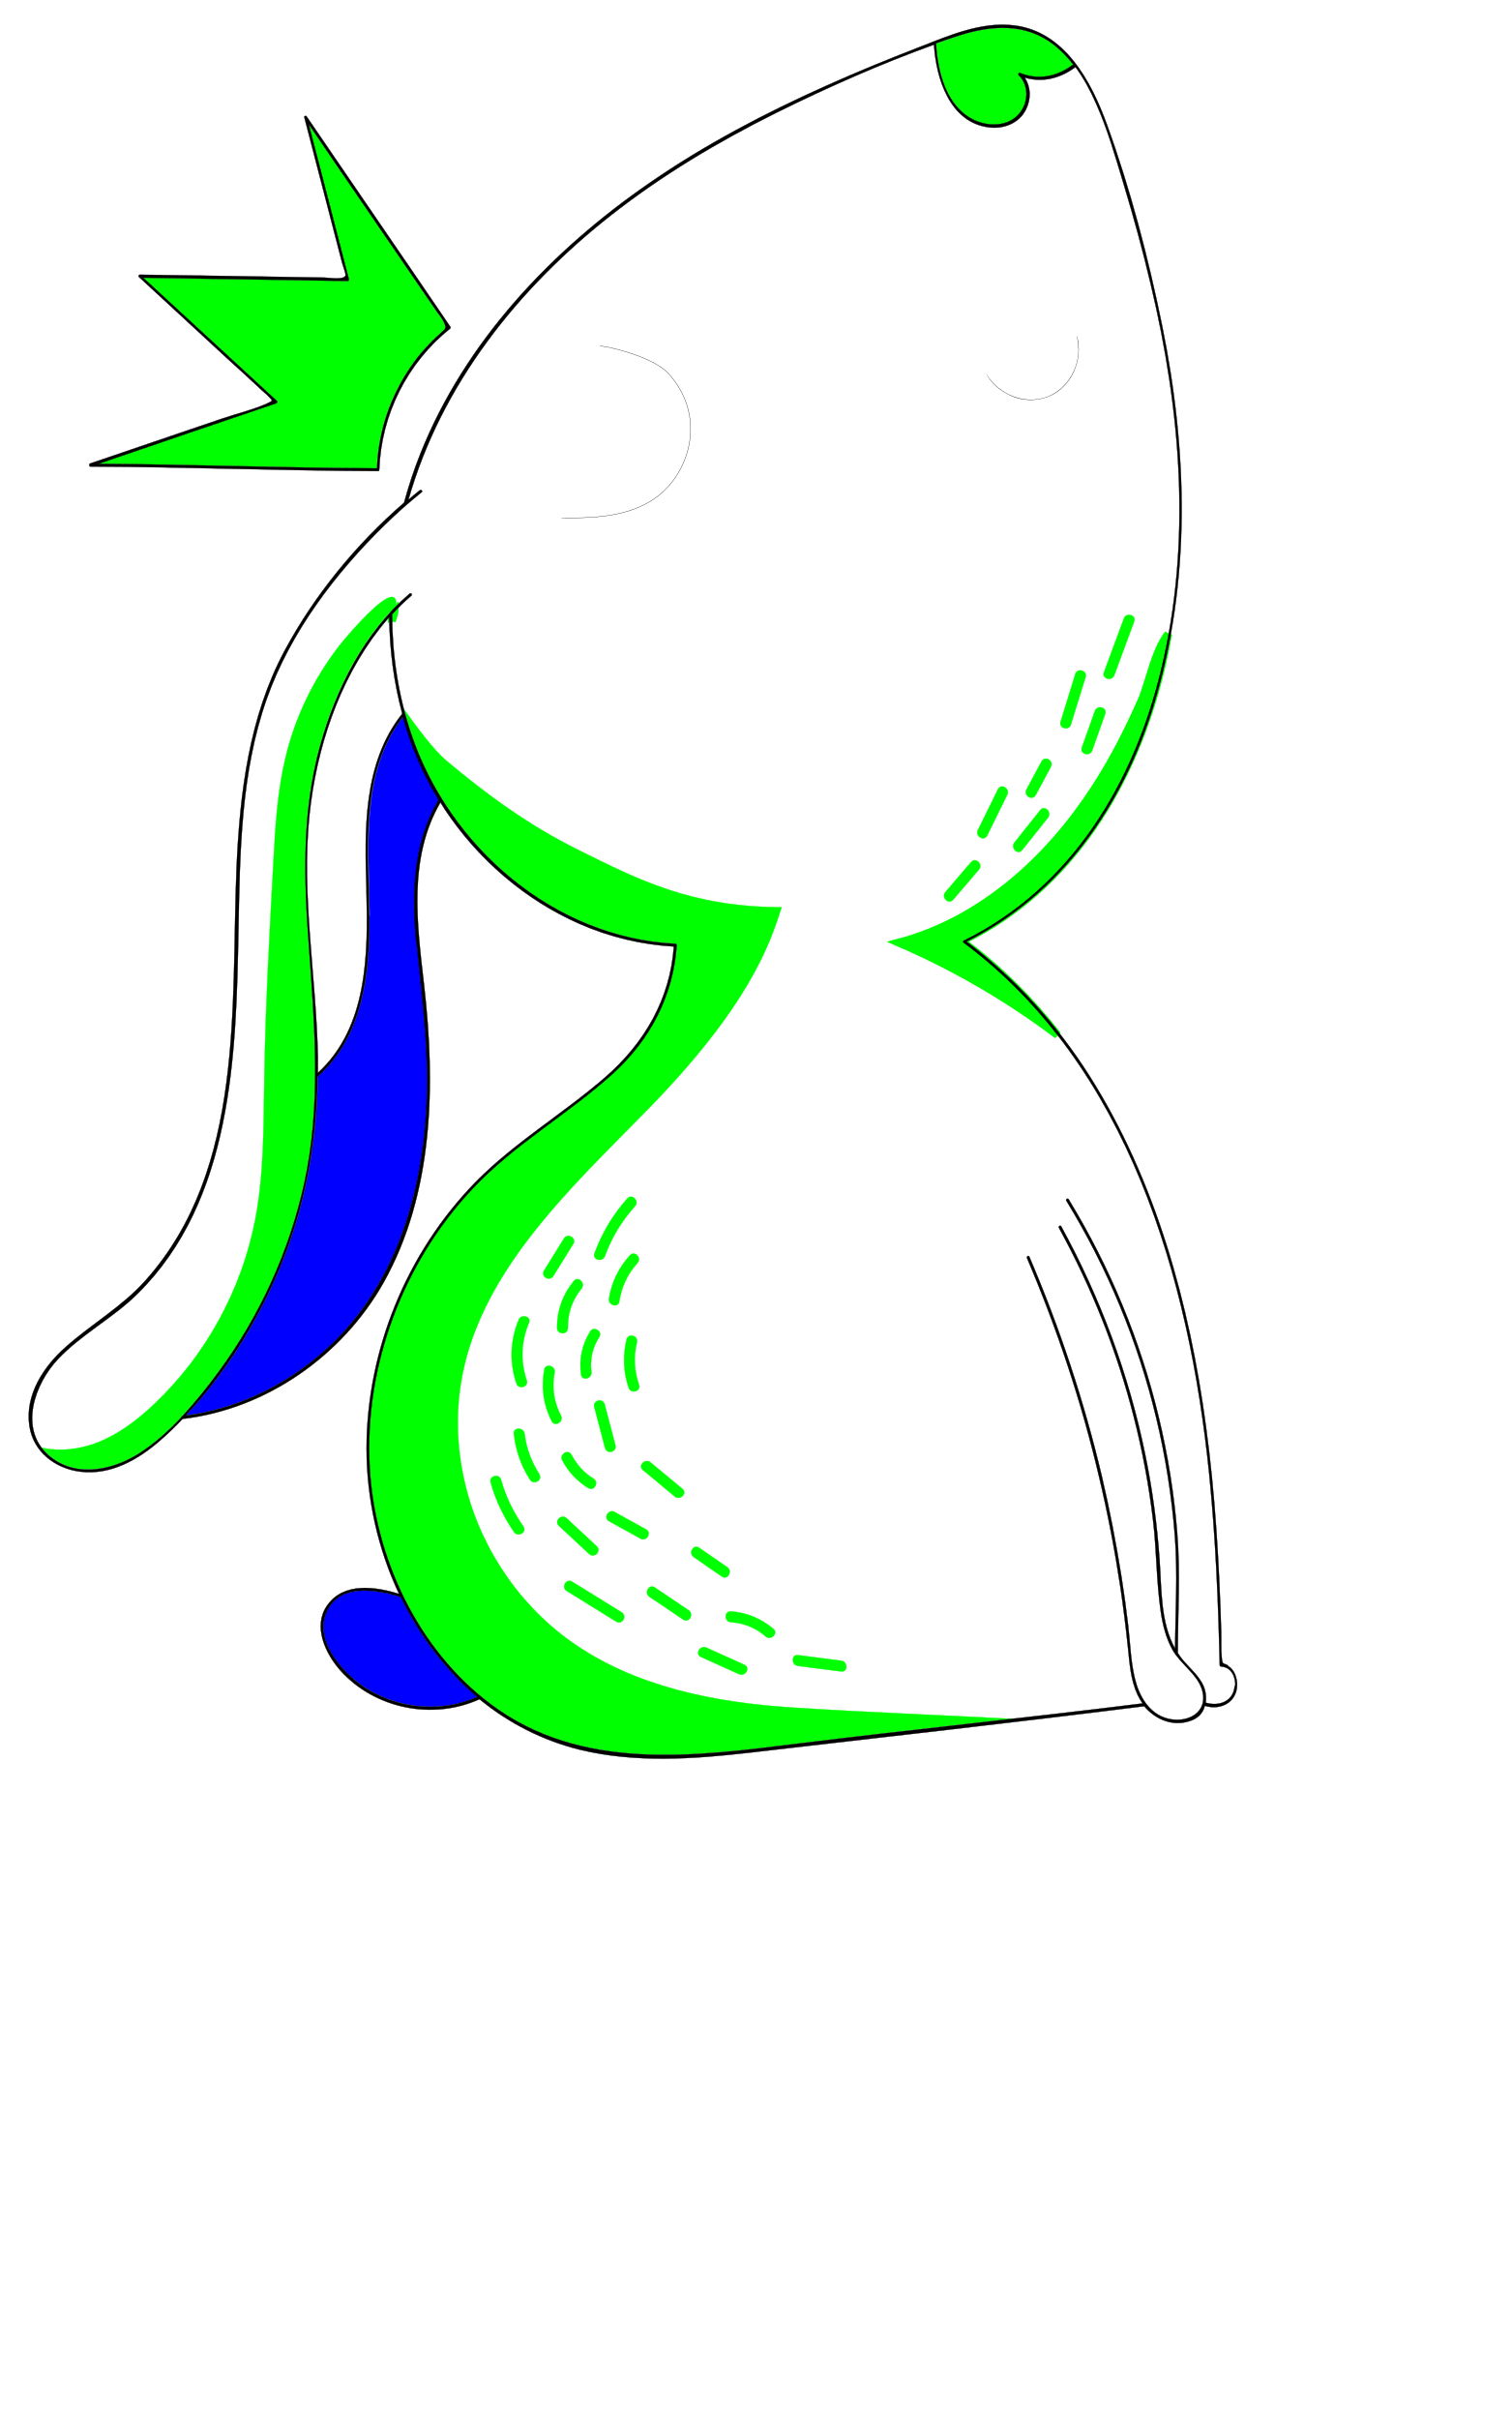
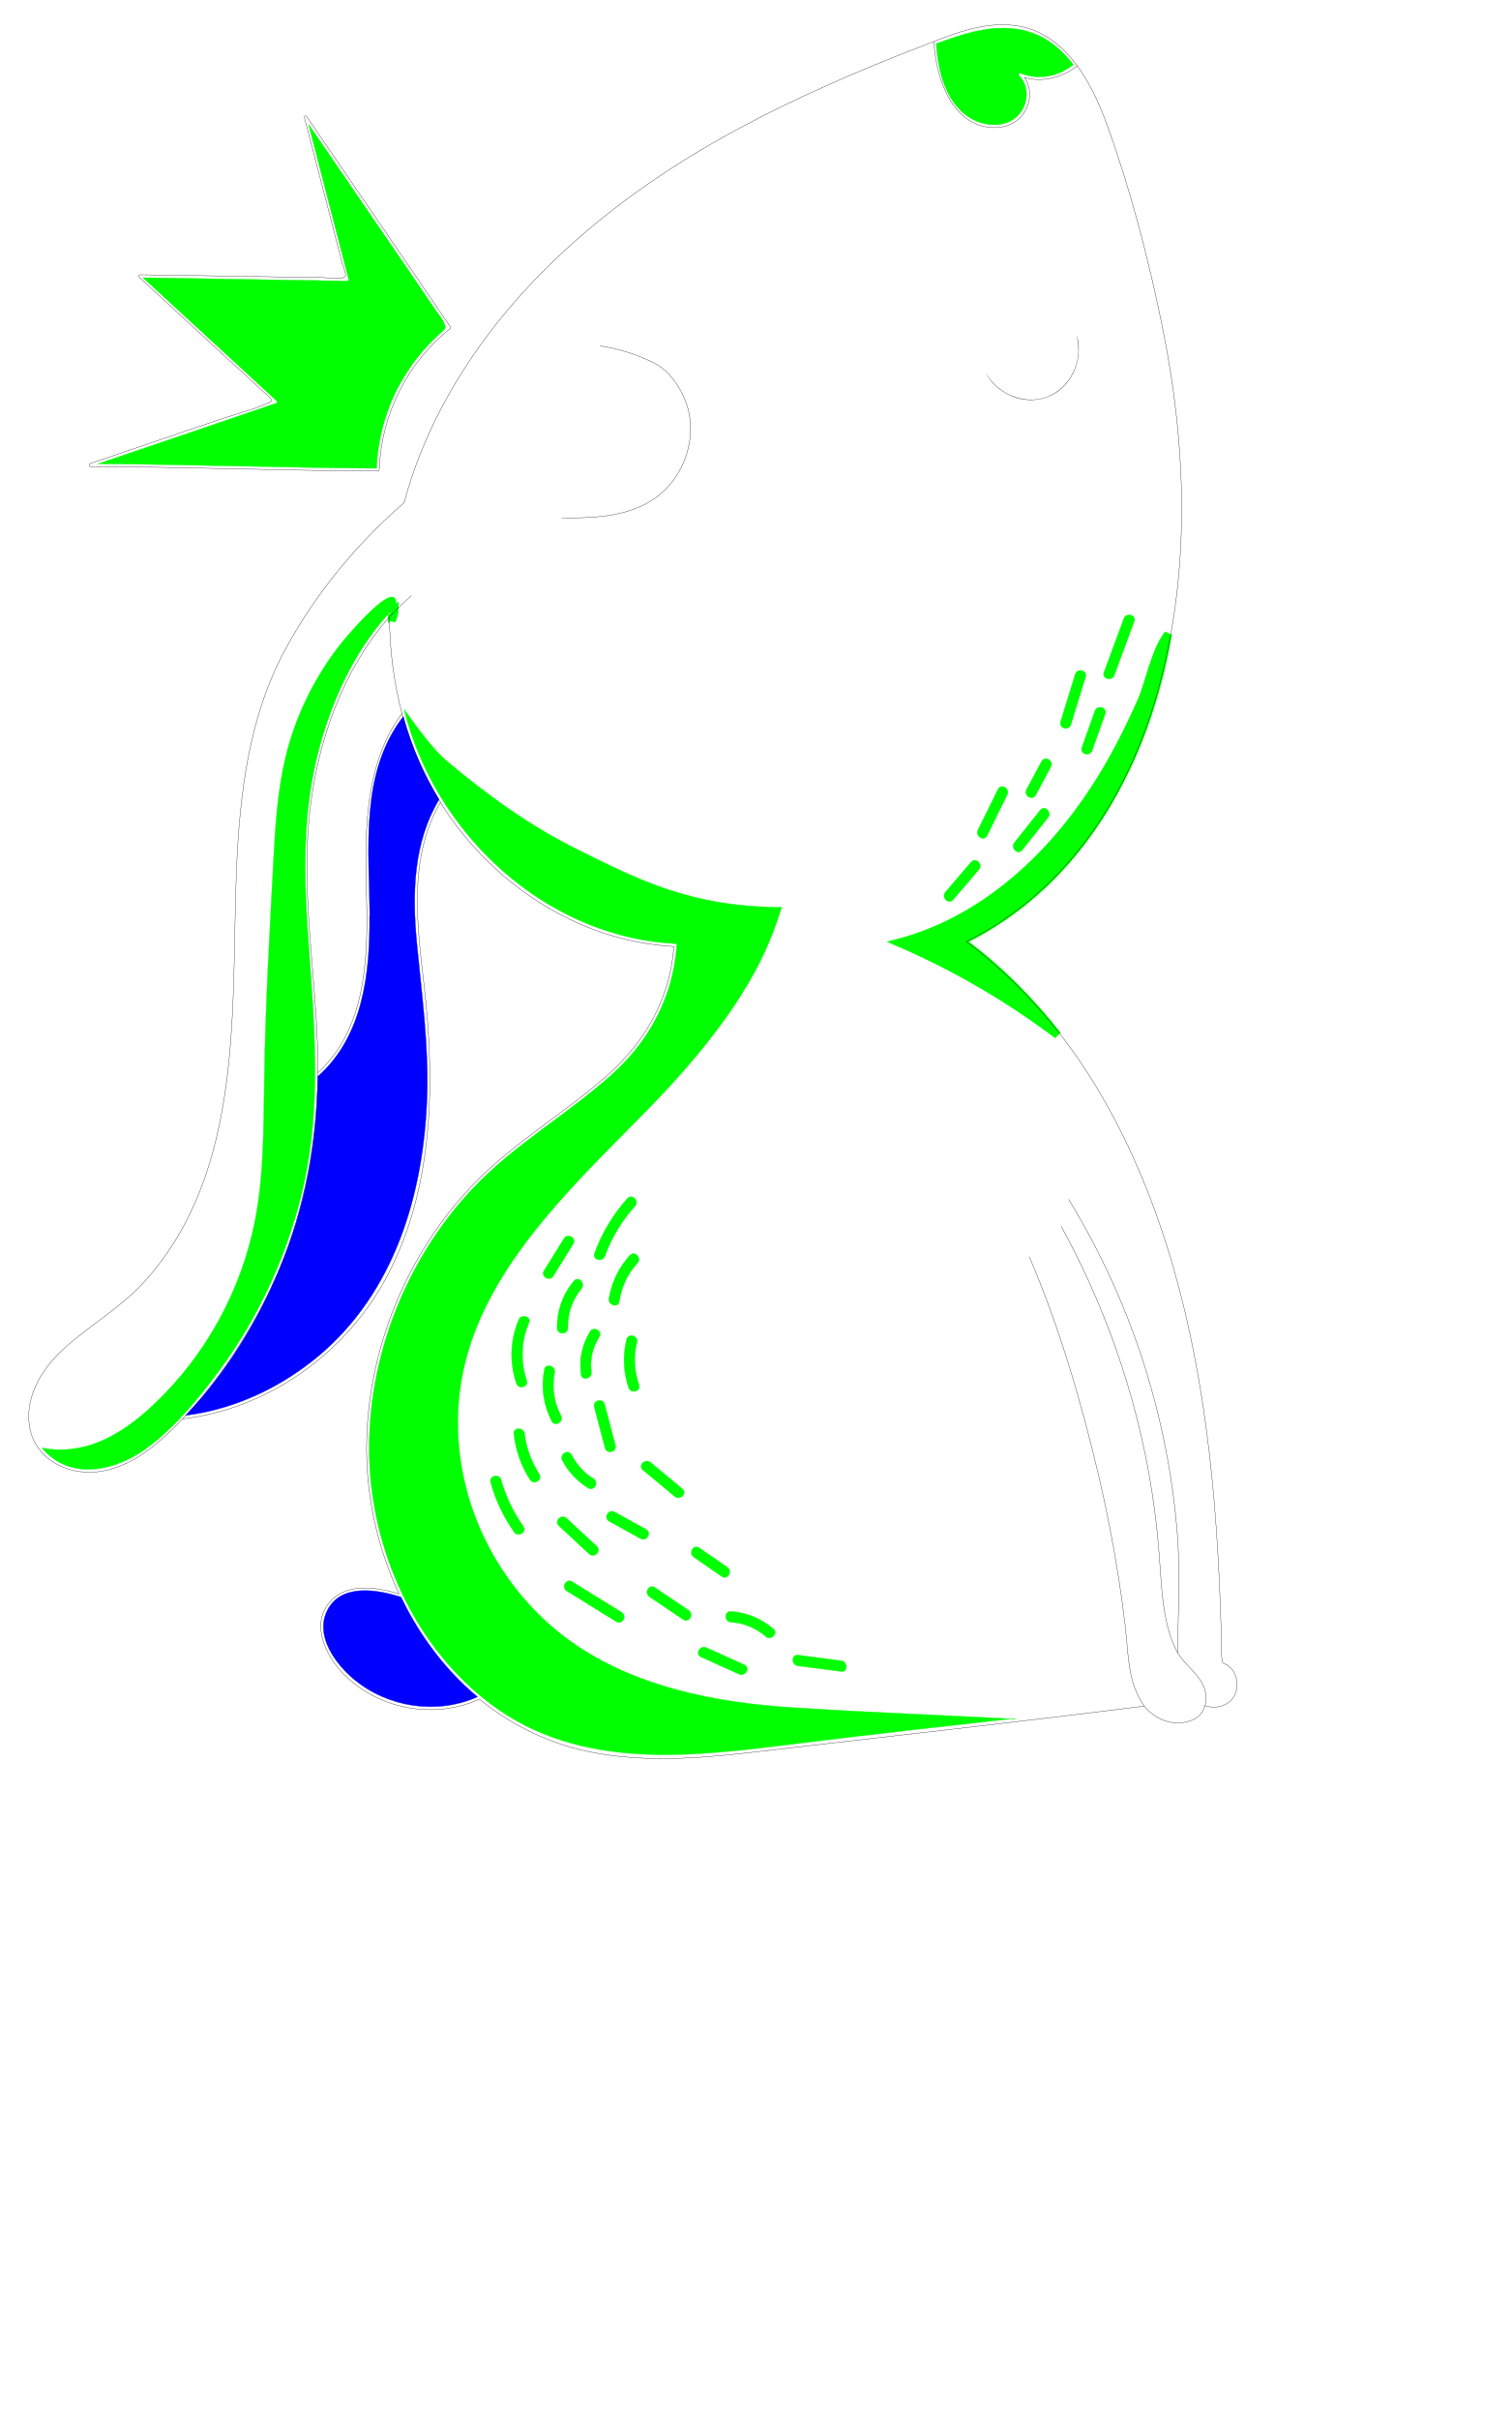
<svg xmlns="http://www.w3.org/2000/svg" width="50mm" height="80mm" viewBox="0 0 50 80" version="1.1" id="svg1">
  <defs id="defs1">
    <pattern patternUnits="userSpaceOnUse" width="16.317" height="21.521" patternTransform="translate(70.04375,43.24665)" preserveAspectRatio="xMidYMid" id="pattern14">
      <path d="m 4.957,0.045 c -0.207,0 -0.207,0.362 0,0.336 6.67,-0.465 12.228,5.61 10.754,12.202 -0.698,3.05 -2.663,5.636 -5.481,7.032 -3.102,1.499 -6.67,1.577 -10.056,1.551 -0.207,0 -0.207,0.336 0,0.336 3.697,0 7.678,-0.078 10.961,-2.016 2.74,-1.603 4.55,-4.446 5.041,-7.549 C 17.21,5.345 11.523,-0.42 4.957,0.045 Z" id="path65" style="display:inline;stroke:#000000;stroke-width:0.038;stroke-dasharray:none;stroke-opacity:1" />
    </pattern>
  </defs>
  <g id="layer1" style="display:inline">
    <path class="cls-1" d="m 13.202,12.754 c 0.226,-0.424 0.506,-0.828 0.821,-1.19 0.171,-0.192 0.356,-0.376 0.547,-0.547 0.178,-0.157 0.198,-0.164 0.096,-0.383 -0.055,-0.116 -0.157,-0.233 -0.233,-0.342 -1.402,-2.066 -2.818,-4.118 -4.227,-6.183 0.445,1.71 0.882,3.42 1.327,5.13 0.007,0.027 -0.014,0.055 -0.041,0.055 C 9.235,9.259 6.985,9.218 4.728,9.183 c 1.477,1.361 2.948,2.715 4.425,4.077 0.027,0.027 0.014,0.062 -0.021,0.075 -1.963,0.67 -3.926,1.341 -5.889,2.004 3.071,0.021 6.142,0.13 9.213,0.15 0.041,-0.958 0.294,-1.888 0.739,-2.736 z" id="path55" style="display:inline;fill:#00ff00;fill-opacity:1;stroke:#00ff00;stroke-width:0.01;stroke-dasharray:none;stroke-opacity:1" />
    <path class="cls-2" d="m 33.565,56.83 c -2.367,0.267 -4.74,0.527 -7.1,0.821 -3.481,0.431 -7.243,0.958 -10.246,-1.306 -2.414,-1.819 -3.823,-4.843 -3.988,-7.825 -0.185,-3.352 1.101,-6.765 3.399,-9.206 1.375,-1.464 3.146,-2.456 4.637,-3.803 1.238,-1.122 2.011,-2.585 2.12,-4.261 0,-0.021 -0.014,-0.034 -0.027,-0.041 0,0 -0.007,0 -0.014,0 -4.015,-0.198 -7.483,-3.201 -8.741,-6.936 -0.089,-0.267 -0.171,-0.54 -0.239,-0.814 0.438,0.616 0.985,1.347 1.382,1.683 1.354,1.142 2.77,2.168 4.371,2.962 1.977,0.978 3.735,1.895 6.737,1.901 -0.376,1.176 -1.053,3.256 -4.507,6.765 -3.297,3.352 -7.079,6.812 -6.026,12.024 0.445,2.182 1.73,4.179 3.543,5.479 2.12,1.518 4.795,2.038 7.394,2.202 2.435,0.157 4.884,0.246 7.319,0.376 z" id="path58" style="display:inline;fill:#00ff00;fill-opacity:1;stroke:#00ff00;stroke-width:0.01;stroke-dasharray:none;stroke-opacity:1" />
    <path class="cls-2" d="m 31.855,31.153 c 0,0 0.007,0.014 0.014,0.014 1.197,0.889 2.223,1.929 3.112,3.064 -1.621,-1.224 -3.386,-2.25 -5.253,-3.057 2.722,-0.718 4.959,-2.736 6.491,-5.103 0.602,-0.923 1.101,-1.908 1.546,-2.914 0.239,-0.547 0.438,-1.635 0.876,-2.189 -0.068,0.383 -0.15,0.773 -0.239,1.156 -0.903,3.755 -2.962,7.202 -6.512,8.96 0,0 -0.014,0 -0.021,0.007 -0.021,0.014 -0.021,0.041 -0.014,0.055 z" id="path59" style="display:inline;fill:#00ff00;fill-opacity:1;stroke:#00ff00;stroke-width:0.259;stroke-dasharray:none;stroke-opacity:1" />
    <path class="cls-2" d="m 12.963,20.305 c 0.034,-0.034 0.062,-0.068 0.096,-0.103 0,0.027 -0.014,0.062 -0.021,0.089 -0.021,0.075 -0.041,0.157 -0.075,0.239 0,-0.075 0,-0.15 0,-0.226 z" id="path60" style="display:inline;fill:#00ff00;fill-opacity:1;stroke:#00ff00;stroke-width:0.259;stroke-dasharray:none;stroke-opacity:1" />
    <path class="cls-2" d="m 13.079,20.052 c -1.231,1.252 -2.025,2.907 -2.49,4.583 -0.622,2.223 -0.54,4.466 -0.369,6.744 0.185,2.585 0.397,5.171 -0.157,7.729 -0.492,2.25 -1.457,4.391 -2.825,6.238 -0.376,0.506 -0.78,1.019 -1.217,1.491 0,0 0,0 0,0 -0.027,0 -0.041,0.027 -0.041,0.048 -0.369,0.39 -0.766,0.752 -1.19,1.053 -0.91,0.65 -2.257,0.999 -3.187,0.171 -0.082,-0.068 -0.15,-0.144 -0.212,-0.226 0.575,0.123 1.19,0.055 1.744,-0.144 C 3.886,47.466 4.543,46.967 5.124,46.413 6.814,44.805 7.984,42.665 8.435,40.373 8.736,38.848 8.715,37.282 8.743,35.729 8.777,33.321 8.914,30.921 9.044,28.513 c 0.062,-1.163 0.13,-2.339 0.404,-3.475 0.315,-1.32 0.923,-2.572 1.751,-3.652 0.294,-0.383 1.997,-2.387 1.901,-1.347 z" id="path61" style="display:inline;fill:#00ff00;fill-opacity:1;stroke:#00ff00;stroke-width:0.01;stroke-dasharray:none;stroke-opacity:1" />
    <path class="cls-2" d="m 20.754,39.634 c -0.479,0.534 -0.841,1.142 -1.088,1.813 -0.082,0.219 0.267,0.308 0.342,0.096 0.226,-0.616 0.561,-1.17 0.999,-1.655 0.15,-0.171 -0.096,-0.424 -0.253,-0.253 z" id="path66" style="display:inline;fill:#00ff00;fill-opacity:1;stroke:#00ff00;stroke-width:0.01;stroke-dasharray:none;stroke-opacity:1" />
    <path class="cls-2" d="m 18.982,42.364 c -0.369,0.445 -0.561,0.978 -0.554,1.553 0,0.233 0.363,0.233 0.356,0 -0.007,-0.479 0.144,-0.93 0.451,-1.3 0.144,-0.178 -0.103,-0.431 -0.253,-0.253 z" id="path67" style="display:inline;fill:#00ff00;fill-opacity:1;stroke:#00ff00;stroke-width:0.01;stroke-dasharray:none;stroke-opacity:1" />
    <path class="cls-2" d="m 18.558,46.823 c -0.233,-0.445 -0.308,-0.937 -0.212,-1.43 0.041,-0.226 -0.301,-0.321 -0.342,-0.096 -0.109,0.595 -0.027,1.17 0.246,1.703 0.103,0.205 0.41,0.021 0.308,-0.178 z" id="path68" style="display:inline;fill:#00ff00;fill-opacity:1;stroke:#00ff00;stroke-width:0.01;stroke-dasharray:none;stroke-opacity:1" />
    <path class="cls-2" d="m 19.632,48.902 c -0.315,-0.192 -0.554,-0.465 -0.725,-0.787 -0.103,-0.205 -0.41,-0.027 -0.308,0.178 0.198,0.383 0.492,0.691 0.855,0.917 0.198,0.123 0.376,-0.185 0.178,-0.308 z" id="path69" style="display:inline;fill:#00ff00;fill-opacity:1;stroke:#00ff00;stroke-width:0.01;stroke-dasharray:none;stroke-opacity:1" />
    <path class="cls-2" d="m 21.369,50.578 c -0.349,-0.192 -0.691,-0.383 -1.04,-0.575 -0.198,-0.109 -0.383,0.198 -0.178,0.308 0.349,0.192 0.691,0.383 1.04,0.575 0.198,0.109 0.383,-0.198 0.178,-0.308 z" id="path70" style="display:inline;fill:#00ff00;fill-opacity:1;stroke:#00ff00;stroke-width:0.01;stroke-dasharray:none;stroke-opacity:1" />
    <path class="cls-2" d="m 17.156,43.656 c -0.28,0.67 -0.308,1.402 -0.075,2.093 0.068,0.219 0.417,0.123 0.342,-0.096 -0.212,-0.643 -0.185,-1.286 0.075,-1.908 0.089,-0.212 -0.26,-0.301 -0.342,-0.096 z" id="path71" style="display:inline;fill:#00ff00;fill-opacity:1;stroke:#00ff00;stroke-width:0.01;stroke-dasharray:none;stroke-opacity:1" />
    <path class="cls-2" d="m 17.84,48.752 c -0.26,-0.41 -0.431,-0.855 -0.486,-1.334 -0.027,-0.226 -0.383,-0.226 -0.356,0 0.062,0.547 0.233,1.053 0.534,1.518 0.123,0.192 0.431,0.014 0.308,-0.178 z" id="path72" style="display:inline;fill:#00ff00;fill-opacity:1;stroke:#00ff00;stroke-width:0.01;stroke-dasharray:none;stroke-opacity:1" />
    <path class="cls-2" d="m 19.741,51.139 c -0.335,-0.308 -0.663,-0.622 -0.999,-0.93 -0.171,-0.157 -0.424,0.096 -0.253,0.253 0.335,0.308 0.663,0.622 0.999,0.93 0.171,0.157 0.424,-0.096 0.253,-0.253 z" id="path73" style="display:inline;fill:#00ff00;fill-opacity:1;stroke:#00ff00;stroke-width:0.01;stroke-dasharray:none;stroke-opacity:1" />
    <path class="cls-2" d="m 17.313,50.482 c -0.335,-0.479 -0.581,-0.985 -0.739,-1.546 -0.062,-0.219 -0.41,-0.13 -0.342,0.096 0.164,0.588 0.424,1.135 0.773,1.635 0.13,0.185 0.438,0.007 0.308,-0.178 z" id="path74" style="display:inline;fill:#00ff00;fill-opacity:1;stroke:#00ff00;stroke-width:0.01;stroke-dasharray:none;stroke-opacity:1" />
    <path class="cls-2" d="m 19.522,44.039 c -0.274,0.431 -0.369,0.917 -0.301,1.423 0.034,0.226 0.376,0.13 0.342,-0.096 -0.055,-0.41 0.041,-0.807 0.26,-1.149 0.123,-0.192 -0.185,-0.376 -0.308,-0.178 z" id="path75" style="display:inline;fill:#00ff00;fill-opacity:1;stroke:#00ff00;stroke-width:0.01;stroke-dasharray:none;stroke-opacity:1" />
    <path class="cls-2" d="m 18.654,40.961 c -0.219,0.356 -0.438,0.711 -0.657,1.06 -0.123,0.198 0.185,0.376 0.308,0.178 0.219,-0.356 0.438,-0.711 0.657,-1.06 0.123,-0.198 -0.185,-0.376 -0.308,-0.178 z" id="path76" style="display:inline;fill:#00ff00;fill-opacity:1;stroke:#00ff00;stroke-width:0.01;stroke-dasharray:none;stroke-opacity:1" />
    <path class="cls-2" d="m 20.842,41.509 c -0.369,0.404 -0.609,0.889 -0.698,1.436 -0.034,0.226 0.308,0.321 0.342,0.096 0.075,-0.486 0.274,-0.91 0.602,-1.272 0.15,-0.171 -0.096,-0.424 -0.253,-0.253 z" id="path77" style="display:inline;fill:#00ff00;fill-opacity:1;stroke:#00ff00;stroke-width:0.01;stroke-dasharray:none;stroke-opacity:1" />
    <path class="cls-2" d="m 20.357,47.794 c -0.116,-0.451 -0.239,-0.903 -0.356,-1.354 -0.062,-0.219 -0.404,-0.13 -0.342,0.096 0.116,0.451 0.239,0.903 0.356,1.354 0.062,0.219 0.404,0.13 0.342,-0.096 z" id="path78" style="display:inline;fill:#00ff00;fill-opacity:1;stroke:#00ff00;stroke-width:0.01;stroke-dasharray:none;stroke-opacity:1" />
    <path class="cls-2" d="m 21.137,45.797 c -0.157,-0.465 -0.185,-0.93 -0.068,-1.402 0.055,-0.226 -0.287,-0.321 -0.342,-0.096 -0.13,0.534 -0.109,1.074 0.068,1.594 0.075,0.219 0.417,0.123 0.342,-0.096 z" id="path79" style="display:inline;fill:#00ff00;fill-opacity:1;stroke:#00ff00;stroke-width:0.01;stroke-dasharray:none;stroke-opacity:1" />
    <path class="cls-2" d="m 22.573,49.238 c -0.349,-0.294 -0.705,-0.581 -1.053,-0.875 -0.178,-0.144 -0.431,0.103 -0.253,0.253 0.349,0.294 0.705,0.581 1.053,0.875 0.178,0.144 0.431,-0.103 0.253,-0.253 z" id="path80" style="display:inline;fill:#00ff00;fill-opacity:1;stroke:#00ff00;stroke-width:0.01;stroke-dasharray:none;stroke-opacity:1" />
    <path class="cls-2" d="m 20.562,53.321 c -0.547,-0.335 -1.088,-0.677 -1.635,-1.012 -0.198,-0.123 -0.376,0.185 -0.178,0.308 0.547,0.335 1.088,0.677 1.635,1.012 0.198,0.123 0.376,-0.185 0.178,-0.308 z" id="path81" style="display:inline;fill:#00ff00;fill-opacity:1;stroke:#00ff00;stroke-width:0.01;stroke-dasharray:none;stroke-opacity:1" />
    <path class="cls-2" d="m 22.778,53.253 c -0.369,-0.253 -0.746,-0.499 -1.115,-0.752 -0.192,-0.13 -0.369,0.178 -0.178,0.308 0.369,0.253 0.746,0.499 1.115,0.752 0.192,0.13 0.369,-0.178 0.178,-0.308 z" id="path82" style="display:inline;fill:#00ff00;fill-opacity:1;stroke:#00ff00;stroke-width:0.01;stroke-dasharray:none;stroke-opacity:1" />
    <path class="cls-2" d="m 24.057,51.83 c -0.308,-0.212 -0.616,-0.431 -0.93,-0.643 -0.192,-0.13 -0.369,0.178 -0.178,0.308 0.308,0.212 0.616,0.431 0.93,0.643 0.192,0.13 0.369,-0.178 0.178,-0.308 z" id="path83" style="display:inline;fill:#00ff00;fill-opacity:1;stroke:#00ff00;stroke-width:0.01;stroke-dasharray:none;stroke-opacity:1" />
    <path class="cls-2" d="m 25.582,53.868 c -0.404,-0.342 -0.876,-0.54 -1.402,-0.575 -0.233,-0.014 -0.226,0.342 0,0.356 0.431,0.027 0.828,0.192 1.149,0.472 0.171,0.15 0.431,-0.103 0.253,-0.253 z" id="path84" style="display:inline;fill:#00ff00;fill-opacity:1;stroke:#00ff00;stroke-width:0.01;stroke-dasharray:none;stroke-opacity:1" />
    <path class="cls-2" d="m 24.625,55.058 c -0.417,-0.192 -0.834,-0.376 -1.259,-0.568 -0.205,-0.096 -0.39,0.212 -0.178,0.308 0.417,0.192 0.834,0.376 1.259,0.568 0.205,0.096 0.39,-0.212 0.178,-0.308 z" id="path85" style="display:inline;fill:#00ff00;fill-opacity:1;stroke:#00ff00;stroke-width:0.01;stroke-dasharray:none;stroke-opacity:1" />
    <path class="cls-2" d="m 27.826,54.922 c -0.479,-0.062 -0.958,-0.123 -1.43,-0.185 -0.226,-0.027 -0.226,0.328 0,0.356 0.479,0.062 0.958,0.123 1.43,0.185 0.226,0.027 0.226,-0.328 0,-0.356 z" id="path86" style="display:inline;fill:#00ff00;fill-opacity:1;stroke:#00ff00;stroke-width:0.01;stroke-dasharray:none;stroke-opacity:1" />
    <path class="cls-2" d="m 37.176,20.456 c -0.219,0.595 -0.438,1.183 -0.657,1.778 -0.082,0.219 0.267,0.308 0.342,0.096 0.219,-0.595 0.438,-1.183 0.657,-1.778 0.082,-0.219 -0.267,-0.308 -0.342,-0.096 z" id="path87" style="display:inline;fill:#00ff00;fill-opacity:1;stroke:#00ff00;stroke-width:0.01;stroke-dasharray:none;stroke-opacity:1" />
    <path class="cls-2" d="m 35.569,22.295 c -0.164,0.527 -0.321,1.053 -0.486,1.573 -0.068,0.219 0.274,0.315 0.342,0.096 0.164,-0.527 0.321,-1.053 0.486,-1.573 0.068,-0.219 -0.274,-0.315 -0.342,-0.096 z" id="path88" style="display:inline;fill:#00ff00;fill-opacity:1;stroke:#00ff00;stroke-width:0.01;stroke-dasharray:none;stroke-opacity:1" />
    <path class="cls-2" d="m 36.218,23.513 -0.431,1.211 c -0.075,0.219 0.267,0.308 0.342,0.096 0.144,-0.404 0.287,-0.807 0.431,-1.211 0.075,-0.219 -0.267,-0.308 -0.342,-0.096 z" id="path89" style="display:inline;fill:#00ff00;fill-opacity:1;stroke:#00ff00;stroke-width:0.01;stroke-dasharray:none;stroke-opacity:1" />
    <path class="cls-2" d="m 34.454,25.182 c -0.164,0.308 -0.335,0.616 -0.499,0.93 -0.109,0.205 0.198,0.383 0.308,0.178 0.164,-0.308 0.335,-0.616 0.499,-0.93 0.109,-0.205 -0.198,-0.383 -0.308,-0.178 z" id="path90" style="display:inline;fill:#00ff00;fill-opacity:1;stroke:#00ff00;stroke-width:0.01;stroke-dasharray:none;stroke-opacity:1" />
    <path class="cls-2" d="m 33.011,26.105 c -0.219,0.451 -0.438,0.896 -0.663,1.347 -0.103,0.205 0.205,0.39 0.308,0.178 0.219,-0.451 0.438,-0.896 0.663,-1.347 0.103,-0.205 -0.205,-0.39 -0.308,-0.178 z" id="path91" style="display:inline;fill:#00ff00;fill-opacity:1;stroke:#00ff00;stroke-width:0.01;stroke-dasharray:none;stroke-opacity:1" />
    <path class="cls-2" d="m 34.413,26.789 -0.855,1.074 c -0.144,0.178 0.109,0.431 0.253,0.253 l 0.855,-1.074 c 0.144,-0.178 -0.109,-0.431 -0.253,-0.253 z" id="path92" style="display:inline;fill:#00ff00;fill-opacity:1;stroke:#00ff00;stroke-width:0.01;stroke-dasharray:none;stroke-opacity:1" />
    <path class="cls-2" d="m 32.128,28.506 c -0.287,0.335 -0.575,0.663 -0.855,0.999 -0.15,0.171 0.103,0.424 0.253,0.253 0.287,-0.335 0.575,-0.663 0.855,-0.999 0.15,-0.171 -0.103,-0.424 -0.253,-0.253 z" id="path93" style="display:inline;fill:#00ff00;fill-opacity:1;stroke:#00ff00;stroke-width:0.01;stroke-dasharray:none;stroke-opacity:1" />
    <path class="cls-1" d="m 32.265,3.992 c 0.465,0.205 1.088,0.205 1.443,-0.212 0.315,-0.363 0.342,-0.937 0,-1.286 -0.027,-0.027 0,-0.096 0.041,-0.075 0.602,0.246 1.252,0.116 1.758,-0.28 -0.233,-0.301 -0.499,-0.568 -0.807,-0.773 -0.951,-0.636 -2.079,-0.486 -3.112,-0.137 -0.205,0.068 -0.41,0.137 -0.616,0.212 0.048,0.944 0.349,2.127 1.293,2.551 z" id="path53" style="display:inline;fill:#00ff00;fill-opacity:1;stroke:#00ff00;stroke-width:0.01;stroke-dasharray:none;stroke-opacity:1" />
  </g>
  <g id="layer3" style="display:inline">
    <path class="cls-3" d="m 13.257,52.815 c 0,0 0,0 0,0 -0.793,-0.253 -2.025,-0.465 -2.456,0.499 -0.363,0.807 0.294,1.703 0.882,2.202 1.122,0.951 2.763,1.204 4.111,0.602 C 15.651,55.995 15.507,55.872 15.371,55.742 14.495,54.908 13.791,53.909 13.264,52.815 Z" id="path54" style="display:inline;fill:#0000ff;fill-opacity:1;stroke:#0000ff;stroke-width:0.01;stroke-dasharray:none;stroke-opacity:1" />
    <path class="cls-3" d="m 12.224,30.291 c 0.021,1.874 -0.212,3.974 -1.696,5.294 0,0 -0.007,0.007 -0.014,0.007 -0.027,2.196 -0.417,4.343 -1.272,6.382 -0.732,1.751 -1.778,3.447 -3.098,4.836 1.621,-0.205 3.146,-0.923 4.398,-1.97 2.517,-2.114 3.468,-5.349 3.584,-8.536 0.062,-1.737 -0.178,-3.434 -0.342,-5.157 -0.15,-1.614 -0.109,-3.283 0.739,-4.706 -0.527,-0.855 -0.917,-1.778 -1.183,-2.743 -1.443,1.86 -1.129,4.384 -1.108,6.587 z" id="path57" style="display:inline;fill:#0000ff;fill-opacity:1;stroke:#0000ff;stroke-width:0.01;stroke-dasharray:none;stroke-opacity:1" />
  </g>
  <g id="layer2" style="display:inline">
-     <path d="m 40.616,55.072 c -0.15,-0.075 -0.178,-0.021 -0.198,-0.219 -0.034,-0.287 -0.014,-0.595 -0.021,-0.882 -0.068,-2.271 -0.198,-4.548 -0.506,-6.806 -0.54,-4.022 -1.655,-8.112 -3.844,-11.573 -1.088,-1.717 -2.456,-3.228 -4.077,-4.453 3.139,-1.573 5.164,-4.487 6.183,-7.791 1.259,-4.09 1.135,-8.434 0.287,-12.592 C 37.983,8.52 37.395,6.263 36.615,4.115 36.095,2.686 35.22,1.037 33.537,0.839 32.45,0.709 31.383,1.181 30.398,1.564 c -1.026,0.397 -2.045,0.814 -3.051,1.265 -2.038,0.91 -4.022,1.949 -5.862,3.222 -3.249,2.237 -6.101,5.246 -7.579,8.953 -0.212,0.527 -0.39,1.074 -0.54,1.621 0,0 0,0 0,0 -1.587,1.375 -2.962,3.051 -3.953,4.897 -1.176,2.196 -1.477,4.692 -1.587,7.148 -0.192,4.583 0.287,9.979 -3.01,13.673 -0.773,0.869 -1.778,1.436 -2.64,2.202 -0.732,0.643 -1.354,1.587 -1.204,2.606 0.123,0.855 0.841,1.409 1.669,1.518 1.019,0.13 1.936,-0.397 2.674,-1.046 0.253,-0.219 0.492,-0.451 0.725,-0.698 2.77,-0.321 5.287,-2.093 6.648,-4.507 1.662,-2.955 1.717,-6.553 1.341,-9.829 -0.233,-2.031 -0.534,-4.207 0.54,-6.053 0.048,0.082 0.103,0.157 0.15,0.239 1.094,1.642 2.647,2.989 4.46,3.782 0.985,0.431 2.038,0.684 3.112,0.746 -0.123,1.737 -0.971,3.194 -2.278,4.33 -1.388,1.204 -2.996,2.148 -4.289,3.468 -2.271,2.326 -3.591,5.547 -3.598,8.796 0,1.648 0.369,3.317 1.074,4.815 -0.78,-0.239 -1.826,-0.397 -2.373,0.376 -0.492,0.691 -0.062,1.601 0.431,2.155 1.135,1.272 3.064,1.655 4.603,0.951 0.964,0.793 2.093,1.368 3.31,1.669 1.833,0.445 3.741,0.315 5.595,0.103 4.364,-0.506 8.728,-0.992 13.085,-1.539 0,0 0,0 0,0 0.383,0.458 0.992,0.705 1.594,0.458 0.226,-0.096 0.356,-0.26 0.41,-0.472 0.575,0.178 1.135,-0.171 1.06,-0.807 -0.027,-0.205 -0.116,-0.417 -0.308,-0.52 z M 31.581,1.222 c 1.033,-0.349 2.155,-0.499 3.112,0.137 0.315,0.212 0.581,0.479 0.807,0.773 -0.506,0.397 -1.149,0.534 -1.758,0.28 -0.041,-0.021 -0.075,0.048 -0.041,0.075 0.349,0.349 0.321,0.923 0,1.286 C 33.346,4.184 32.723,4.19 32.258,3.985 31.307,3.561 31.013,2.378 30.965,1.434 31.171,1.359 31.376,1.29 31.581,1.222 Z M 13.777,31.153 c 0.164,1.724 0.404,3.42 0.342,5.157 -0.116,3.187 -1.06,6.423 -3.584,8.536 -1.252,1.046 -2.777,1.765 -4.398,1.97 1.32,-1.395 2.367,-3.092 3.098,-4.836 0.855,-2.038 1.245,-4.193 1.272,-6.382 0,0 0.014,0 0.014,-0.007 1.484,-1.32 1.717,-3.42 1.696,-5.294 -0.021,-2.202 -0.335,-4.726 1.108,-6.587 0.267,0.958 0.657,1.881 1.183,2.743 -0.848,1.43 -0.889,3.098 -0.739,4.706 z m -1.655,-1.689 c 0.055,2.079 0.048,4.501 -1.607,6.019 0,-0.178 0,-0.363 0,-0.54 -0.055,-2.654 -0.554,-5.335 -0.28,-7.982 0.226,-2.182 0.958,-4.432 2.326,-6.176 0.103,-0.13 0.205,-0.253 0.315,-0.376 0.014,1.081 0.15,2.155 0.431,3.194 -1.313,1.648 -1.245,3.865 -1.183,5.862 z m -0.438,26.053 c -0.588,-0.499 -1.245,-1.395 -0.882,-2.202 0.431,-0.964 1.655,-0.752 2.456,-0.499 0,0 0,0 0,0 0.527,1.088 1.238,2.086 2.107,2.927 0.137,0.13 0.28,0.26 0.424,0.376 -1.347,0.602 -2.982,0.356 -4.111,-0.602 z m 29.158,0.246 c -0.041,0.499 -0.513,0.684 -0.958,0.547 0.007,-0.068 0.014,-0.137 0.007,-0.212 -0.027,-0.499 -0.41,-0.793 -0.718,-1.149 -0.082,-0.089 -0.15,-0.185 -0.212,-0.28 0,-1.334 0.089,-2.647 -0.021,-3.988 -0.103,-1.286 -0.308,-2.558 -0.609,-3.81 -0.609,-2.544 -1.621,-4.979 -2.982,-7.209 -0.027,-0.048 -0.109,0 -0.075,0.048 1.361,2.223 2.367,4.651 2.975,7.189 0.308,1.286 0.513,2.592 0.616,3.912 0.096,1.245 0.014,2.469 0.007,3.714 -0.486,-0.869 -0.445,-1.949 -0.513,-2.921 -0.082,-1.183 -0.239,-2.36 -0.479,-3.516 -0.54,-2.633 -1.484,-5.178 -2.777,-7.531 -0.027,-0.048 -0.103,0 -0.075,0.048 1.081,1.97 1.922,4.077 2.476,6.252 0.287,1.115 0.499,2.257 0.636,3.399 0.123,1.012 0.109,2.045 0.26,3.057 0.062,0.424 0.171,0.855 0.376,1.231 0.26,0.479 0.821,0.807 0.985,1.334 0.233,0.773 -0.506,1.135 -1.163,0.951 -0.588,-0.164 -0.917,-0.739 -1.053,-1.3 -0.144,-0.575 -0.157,-1.183 -0.226,-1.772 -0.062,-0.534 -0.137,-1.067 -0.219,-1.594 -0.178,-1.115 -0.39,-2.23 -0.65,-3.331 -0.588,-2.49 -1.395,-4.918 -2.401,-7.271 -0.021,-0.055 -0.103,-0.007 -0.075,0.048 0.999,2.346 1.806,4.767 2.387,7.25 0.287,1.211 0.52,2.428 0.705,3.659 0.096,0.657 0.178,1.313 0.246,1.97 0.055,0.52 0.089,1.067 0.315,1.553 0.048,0.103 0.109,0.205 0.171,0.294 -3.776,0.472 -7.558,0.855 -11.334,1.32 -3.481,0.431 -7.243,0.958 -10.246,-1.306 -2.414,-1.819 -3.823,-4.843 -3.988,-7.825 -0.185,-3.352 1.101,-6.765 3.399,-9.206 1.375,-1.471 3.146,-2.456 4.637,-3.803 1.238,-1.122 2.011,-2.585 2.12,-4.261 0,-0.021 -0.014,-0.034 -0.027,-0.041 0,0 -0.007,0 -0.014,0 -4.015,-0.198 -7.483,-3.201 -8.741,-6.936 -0.431,-1.272 -0.629,-2.613 -0.636,-3.96 0.198,-0.219 0.417,-0.424 0.643,-0.622 0.041,-0.034 -0.021,-0.103 -0.062,-0.062 -1.498,1.286 -2.428,3.133 -2.955,5.014 -0.622,2.223 -0.54,4.466 -0.369,6.744 0.185,2.585 0.397,5.171 -0.157,7.722 -0.492,2.25 -1.464,4.391 -2.825,6.238 -0.369,0.506 -0.78,1.019 -1.217,1.491 0,0 0,0 0,0 -0.027,0 -0.041,0.027 -0.041,0.048 -0.369,0.39 -0.766,0.752 -1.197,1.053 C 3.88,48.595 2.532,48.944 1.602,48.123 0.61,47.247 1.151,45.756 1.924,44.942 2.703,44.121 3.729,43.595 4.536,42.801 7.696,39.696 7.813,34.881 7.888,30.75 c 0.048,-2.551 0.075,-5.205 0.937,-7.64 0.773,-2.189 2.264,-4.152 3.912,-5.759 0.383,-0.376 0.787,-0.732 1.211,-1.074 0.048,-0.034 -0.021,-0.096 -0.062,-0.062 -0.13,0.103 -0.253,0.205 -0.376,0.315 1.081,-3.81 3.632,-7.004 6.71,-9.418 1.683,-1.32 3.529,-2.421 5.438,-3.372 1.696,-0.841 3.454,-1.621 5.239,-2.264 0.068,1.115 0.52,2.579 1.819,2.736 0.492,0.062 0.999,-0.137 1.224,-0.595 0.171,-0.342 0.164,-0.746 -0.048,-1.053 0.588,0.178 1.197,0.027 1.683,-0.349 0.274,0.369 0.492,0.78 0.677,1.197 0.39,0.869 0.65,1.792 0.923,2.695 0.328,1.088 0.629,2.182 0.889,3.29 0.999,4.186 1.361,8.522 0.349,12.743 -0.903,3.755 -2.962,7.202 -6.512,8.96 0,0 -0.014,0 -0.021,0.007 -0.021,0.014 -0.021,0.041 -0.014,0.055 0,0 0.007,0.014 0.014,0.014 5.445,4.063 7.462,11.094 8.119,17.565 0.212,2.1 0.301,4.213 0.349,6.327 0,0.027 0.021,0.041 0.048,0.048 0.342,0.014 0.486,0.356 0.465,0.657 z" id="path62" style="display:inline;stroke:#000000;stroke-width:0.01;stroke-dasharray:none;stroke-opacity:1" />
-     <path d="m 2.956,15.415 c 0,0 0,0 0,0 0.007,0.007 0.021,0.014 0.034,0.014 0,0 0,0 0,0 3.174,0.014 6.347,0.137 9.514,0.15 0.021,0 0.027,-0.007 0.034,-0.021 0,0 0.007,-0.014 0.007,-0.021 0.062,-1.819 0.923,-3.536 2.346,-4.672 0.014,-0.014 0.021,-0.041 0.007,-0.055 -1.58,-2.326 -3.174,-4.637 -4.754,-6.956 0,0 0,0 0,0 -0.014,-0.021 -0.041,-0.027 -0.062,-0.014 0,0 0,0 0,0 0,0 0,0 0,0 -0.014,0.007 -0.021,0.027 -0.014,0.041 0,0 0,0 0,0 l 0.787,3.03 c 0.123,0.486 0.253,0.964 0.376,1.45 0.027,0.116 0.062,0.233 0.089,0.342 0.014,0.055 0.13,0.363 0.109,0.41 -0.062,0.157 -0.561,0.068 -0.691,0.068 -2.038,-0.034 -4.07,-0.068 -6.108,-0.096 -0.041,0 -0.062,0.048 -0.034,0.075 0.766,0.711 1.539,1.416 2.305,2.127 0.383,0.356 0.766,0.711 1.156,1.06 0.192,0.178 0.383,0.356 0.575,0.534 0.089,0.082 0.185,0.157 0.26,0.239 0.137,0.15 0.144,0.123 -0.034,0.212 -0.458,0.212 -0.985,0.335 -1.471,0.499 -0.492,0.164 -0.978,0.335 -1.471,0.499 -0.978,0.335 -1.956,0.663 -2.934,0.999 0,0 0,0 0,0 -0.027,0.007 -0.034,0.041 -0.021,0.068 0,0 0,0 0,0.007 z m 6.183,-2.079 c 0.027,-0.014 0.048,-0.048 0.021,-0.075 -1.477,-1.361 -2.948,-2.715 -4.425,-4.077 2.257,0.034 4.507,0.075 6.765,0.109 0.027,0 0.048,-0.027 0.041,-0.055 C 11.096,7.528 10.658,5.818 10.213,4.108 c 1.402,2.066 2.818,4.118 4.227,6.183 0.075,0.109 0.171,0.219 0.233,0.342 0.103,0.219 0.082,0.226 -0.096,0.383 -0.192,0.171 -0.376,0.356 -0.547,0.547 -0.321,0.363 -0.595,0.766 -0.821,1.19 -0.451,0.848 -0.705,1.778 -0.739,2.736 -3.071,-0.014 -6.142,-0.13 -9.213,-0.15 1.963,-0.67 3.926,-1.341 5.889,-2.004 z" id="path64" style="display:inline;stroke:#000000;stroke-width:0.01;stroke-dasharray:none;stroke-opacity:1" />
+     <path d="m 40.616,55.072 c -0.15,-0.075 -0.178,-0.021 -0.198,-0.219 -0.034,-0.287 -0.014,-0.595 -0.021,-0.882 -0.068,-2.271 -0.198,-4.548 -0.506,-6.806 -0.54,-4.022 -1.655,-8.112 -3.844,-11.573 -1.088,-1.717 -2.456,-3.228 -4.077,-4.453 3.139,-1.573 5.164,-4.487 6.183,-7.791 1.259,-4.09 1.135,-8.434 0.287,-12.592 C 37.983,8.52 37.395,6.263 36.615,4.115 36.095,2.686 35.22,1.037 33.537,0.839 32.45,0.709 31.383,1.181 30.398,1.564 c -1.026,0.397 -2.045,0.814 -3.051,1.265 -2.038,0.91 -4.022,1.949 -5.862,3.222 -3.249,2.237 -6.101,5.246 -7.579,8.953 -0.212,0.527 -0.39,1.074 -0.54,1.621 v 0 c -1.587,1.375 -2.962,3.051 -3.953,4.897 -1.176,2.196 -1.477,4.692 -1.587,7.148 -0.192,4.583 0.287,9.979 -3.01,13.673 -0.773,0.869 -1.778,1.436 -2.64,2.202 -0.732,0.643 -1.354,1.587 -1.204,2.606 0.123,0.855 0.841,1.409 1.669,1.518 1.019,0.13 1.936,-0.397 2.674,-1.046 0.253,-0.219 0.492,-0.451 0.725,-0.698 2.77,-0.321 5.287,-2.093 6.648,-4.507 1.662,-2.955 1.717,-6.553 1.341,-9.829 -0.233,-2.031 -0.534,-4.207 0.54,-6.053 0.048,0.082 0.103,0.157 0.15,0.239 1.094,1.642 2.647,2.989 4.46,3.782 0.985,0.431 2.038,0.684 3.112,0.746 -0.123,1.737 -0.971,3.194 -2.278,4.33 -1.388,1.204 -2.996,2.148 -4.289,3.468 -2.271,2.326 -3.591,5.547 -3.598,8.796 0,1.648 0.369,3.317 1.074,4.815 -0.195,-0.06 -0.407,-0.115 -0.623,-0.151 -0.216,-0.036 -0.437,-0.054 -0.651,-0.041 -0.214,0.014 -0.42,0.059 -0.607,0.149 -0.187,0.09 -0.355,0.225 -0.492,0.419 -0.123,0.173 -0.189,0.359 -0.21,0.55 -0.021,0.191 0.002,0.387 0.056,0.578 0.054,0.192 0.139,0.379 0.24,0.553 0.102,0.174 0.221,0.335 0.344,0.473 0.284,0.318 0.617,0.581 0.982,0.784 0.365,0.204 0.76,0.349 1.168,0.432 0.408,0.083 0.829,0.105 1.244,0.062 0.415,-0.043 0.824,-0.151 1.209,-0.328 0.482,0.397 1.005,0.739 1.56,1.019 0.555,0.28 1.141,0.499 1.75,0.65 0.917,0.222 1.852,0.301 2.79,0.298 0.938,-0.003 1.878,-0.089 2.805,-0.195 4.364,-0.506 8.728,-0.992 13.085,-1.539 v 0 c 0.383,0.458 0.992,0.705 1.594,0.458 0.226,-0.096 0.356,-0.26 0.41,-0.472 0.575,0.178 1.135,-0.171 1.06,-0.807 -0.027,-0.205 -0.116,-0.417 -0.308,-0.52 z M 10.512,35.486 c -0.027,2.189 -0.421,4.456 -1.276,6.494 -0.732,1.744 -1.872,3.548 -3.193,4.943 M 14.569,26.534 c -0.527,-0.862 -0.97,-1.846 -1.25,-2.855 -0.293,-1.091 -0.431,-2.191 -0.436,-3.279 0.208,-0.226 0.504,-0.506 0.73,-0.704 m -0.732,0.71 c -0.052,0.062 -0.27,0.313 -0.321,0.378 -1.368,1.744 -2.1,3.994 -2.326,6.176 -0.274,2.647 0.226,5.328 0.28,7.982 v 0.54 c 1.655,-1.518 1.662,-3.94 1.607,-6.019 -0.06,-1.955 -0.054,-4.226 1.175,-5.863 M 30.89,1.376 c 0.068,1.115 0.527,2.678 1.827,2.835 0.492,0.062 0.999,-0.137 1.224,-0.595 0.171,-0.342 0.164,-0.746 -0.048,-1.053 0.588,0.178 1.253,-0.005 1.738,-0.381 m 4.229,54.225 c 0.03,-0.058 0.039,-0.233 0.032,-0.309 -0.027,-0.499 -0.41,-0.793 -0.718,-1.149 -0.082,-0.089 -0.15,-0.185 -0.212,-0.28 0,-1.334 0.089,-2.647 -0.021,-3.988 C 38.838,49.395 38.633,48.123 38.332,46.871 37.723,44.327 36.711,41.892 35.35,39.662 m 3.609,15.003 C 38.473,53.796 38.428,52.575 38.359,51.604 38.277,50.421 38.12,49.244 37.881,48.089 37.34,45.455 36.396,42.911 35.104,40.558 m 2.749,15.864 c -0.177,-0.236 -0.338,-0.607 -0.407,-0.891 -0.144,-0.575 -0.157,-1.183 -0.226,-1.772 -0.062,-0.534 -0.137,-1.067 -0.219,-1.594 -0.178,-1.115 -0.39,-2.23 -0.65,-3.331 -0.588,-2.49 -1.296,-4.918 -2.301,-7.27" id="path62" style="display:inline;fill:none;stroke:#000000;stroke-width:0.01;stroke-dasharray:none;stroke-opacity:1" />
+     <path d="m 2.956,15.415 v 0 c 0.007,0.007 0.021,0.014 0.034,0.014 v 0 c 3.174,0.014 6.347,0.137 9.514,0.15 0.021,0 0.027,-0.007 0.034,-0.021 0,0 0.007,-0.014 0.007,-0.021 0.062,-1.819 0.923,-3.536 2.346,-4.672 0.014,-0.014 0.021,-0.041 0.007,-0.055 C 13.319,8.486 11.725,6.174 10.145,3.855 v 0 c -0.014,-0.021 -0.041,-0.027 -0.062,-0.014 v 0 0 c -0.014,0.007 -0.021,0.027 -0.014,0.041 v 0 l 0.787,3.03 c 0.123,0.486 0.253,0.964 0.376,1.45 0.027,0.116 0.062,0.233 0.089,0.342 0.014,0.055 0.13,0.363 0.109,0.41 -0.062,0.157 -0.561,0.068 -0.691,0.068 -2.038,-0.034 -4.07,-0.068 -6.108,-0.096 -0.041,0 -0.062,0.048 -0.034,0.075 0.766,0.711 1.539,1.416 2.305,2.127 0.383,0.356 0.766,0.711 1.156,1.06 l 0.575,0.534 c 0.089,0.082 0.185,0.157 0.26,0.239 0.137,0.15 0.144,0.123 -0.034,0.212 -0.458,0.212 -0.985,0.335 -1.471,0.499 -0.492,0.164 -0.978,0.335 -1.471,0.499 -0.978,0.335 -1.956,0.663 -2.934,0.999 v 0 c -0.027,0.007 -0.034,0.041 -0.021,0.068 v 0.007 z" id="path64" style="display:inline;fill:none;stroke:#000000;stroke-width:0.01;stroke-dasharray:none;stroke-opacity:1" />
    <path d="m 35.613,11.072 c 0.043,0.218 0.084,0.442 0.052,0.666 -0.064,0.664 -0.547,1.294 -1.212,1.441 -0.719,0.168 -1.509,-0.216 -1.85,-0.865 0.16,0.345 0.471,0.607 0.814,0.764 0.55,0.258 1.252,0.183 1.702,-0.237 0.484,-0.432 0.685,-1.149 0.494,-1.769 z" id="path5" style="display:inline" />
-     <path d="m 18.578,17.131 c 0.122,0 0.246,-3.21e-4 0.37,-0.002 0.124,-0.002 0.249,-0.004 0.374,-0.009 0.125,-0.005 0.25,-0.012 0.375,-0.022 0.125,-0.01 0.249,-0.024 0.373,-0.041 0.124,-0.017 0.246,-0.039 0.368,-0.065 0.121,-0.026 0.241,-0.057 0.359,-0.094 0.118,-0.037 0.234,-0.08 0.348,-0.13 0.114,-0.05 0.225,-0.106 0.334,-0.17 0.091,-0.053 0.177,-0.111 0.26,-0.174 0.083,-0.063 0.161,-0.13 0.236,-0.202 0.074,-0.071 0.145,-0.147 0.21,-0.226 0.066,-0.079 0.127,-0.162 0.184,-0.248 0.057,-0.086 0.109,-0.175 0.156,-0.267 0.047,-0.092 0.089,-0.186 0.127,-0.282 0.037,-0.096 0.069,-0.195 0.096,-0.295 0.027,-0.1 0.049,-0.201 0.065,-0.304 0.034,-0.218 0.041,-0.433 0.022,-0.641 -0.018,-0.208 -0.061,-0.411 -0.126,-0.604 -0.065,-0.193 -0.151,-0.377 -0.257,-0.55 -0.105,-0.172 -0.229,-0.333 -0.369,-0.479 -0.14,-0.146 -0.35,-0.277 -0.586,-0.391 -0.236,-0.114 -0.498,-0.211 -0.743,-0.287 -0.245,-0.076 -0.472,-0.133 -0.638,-0.166 -0.166,-0.033 -0.271,-0.044 -0.271,-0.028 v -3e-6" id="path15" style="display:inline;fill:none;stroke:#000000;stroke-opacity:1;stroke-width:0.01;stroke-dasharray:none" />
+     <path d="m 18.578,17.131 c 1.008,9.01e-4 2.085,-0.023 2.967,-0.574 1.099,-0.678 1.614,-2.185 1.095,-3.38 -0.219,-0.511 -0.58,-0.991 -1.101,-1.22 -0.513,-0.245 -1.062,-0.419 -1.623,-0.507 l -0.054,-0.003 -0.019,0.007 v -3e-6" id="path15" style="display:inline;fill:none;stroke:#000000;stroke-width:0.01;stroke-dasharray:none;stroke-opacity:1" />
  </g>
</svg>
